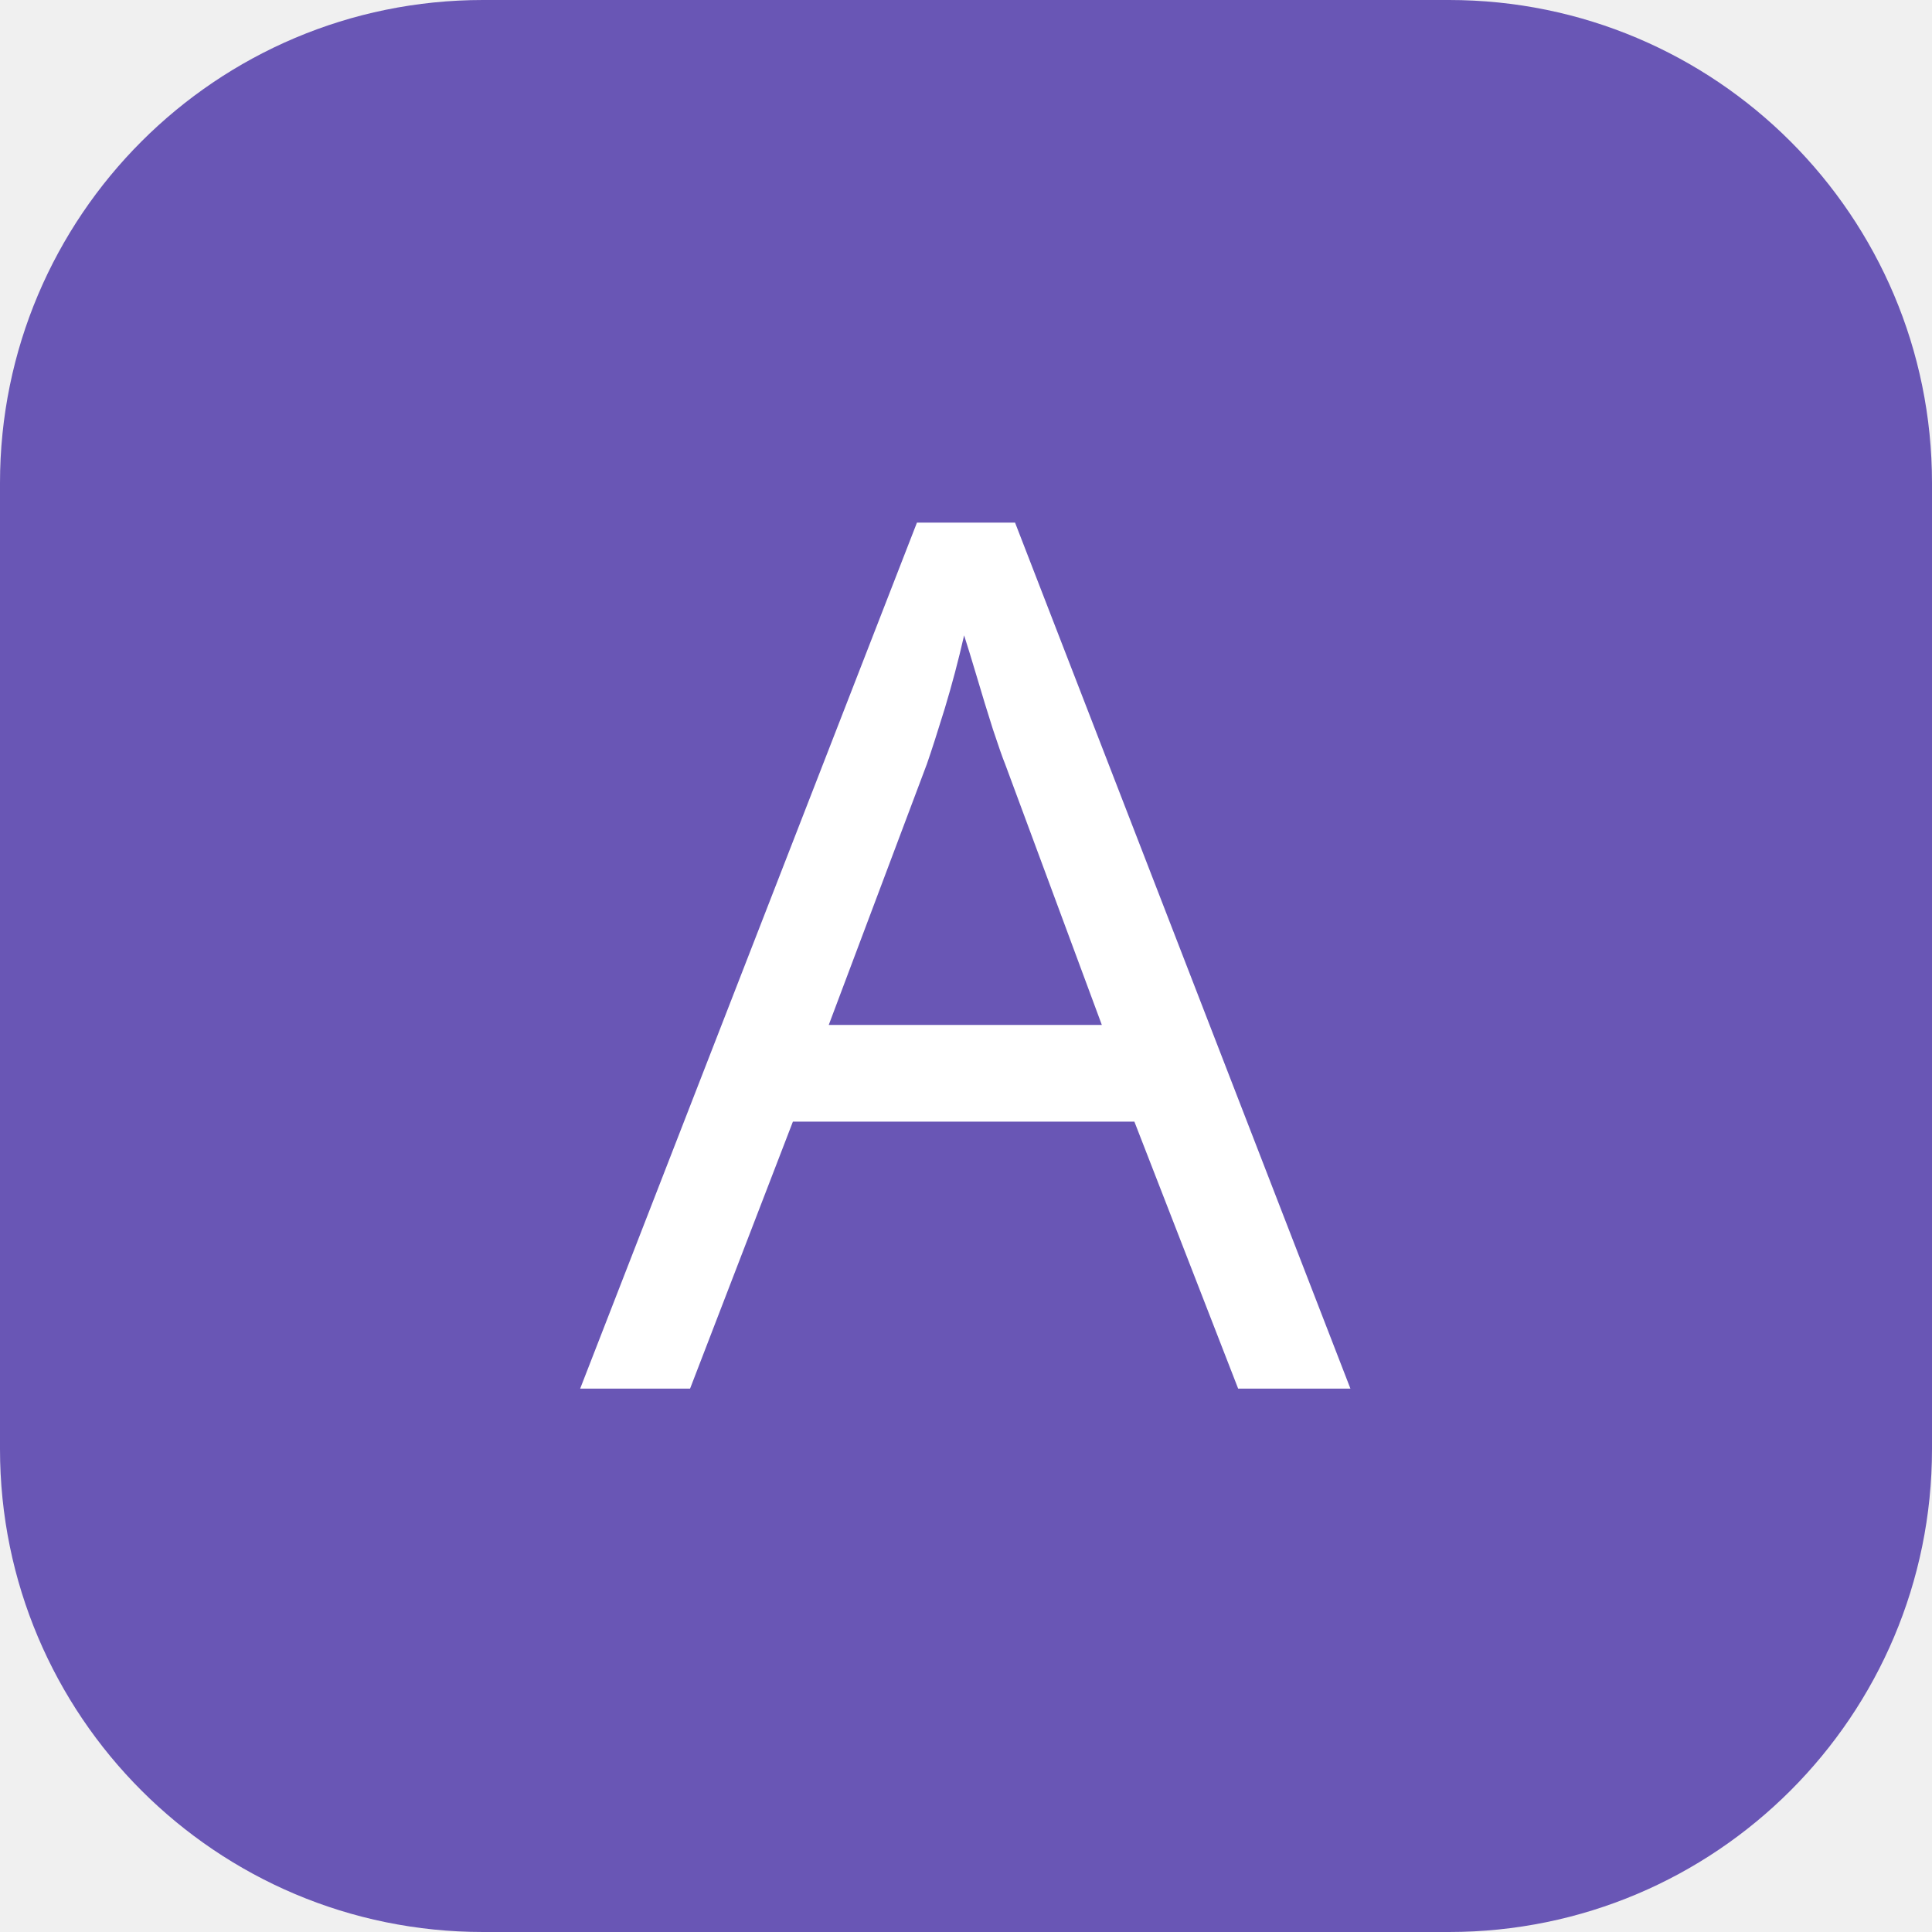
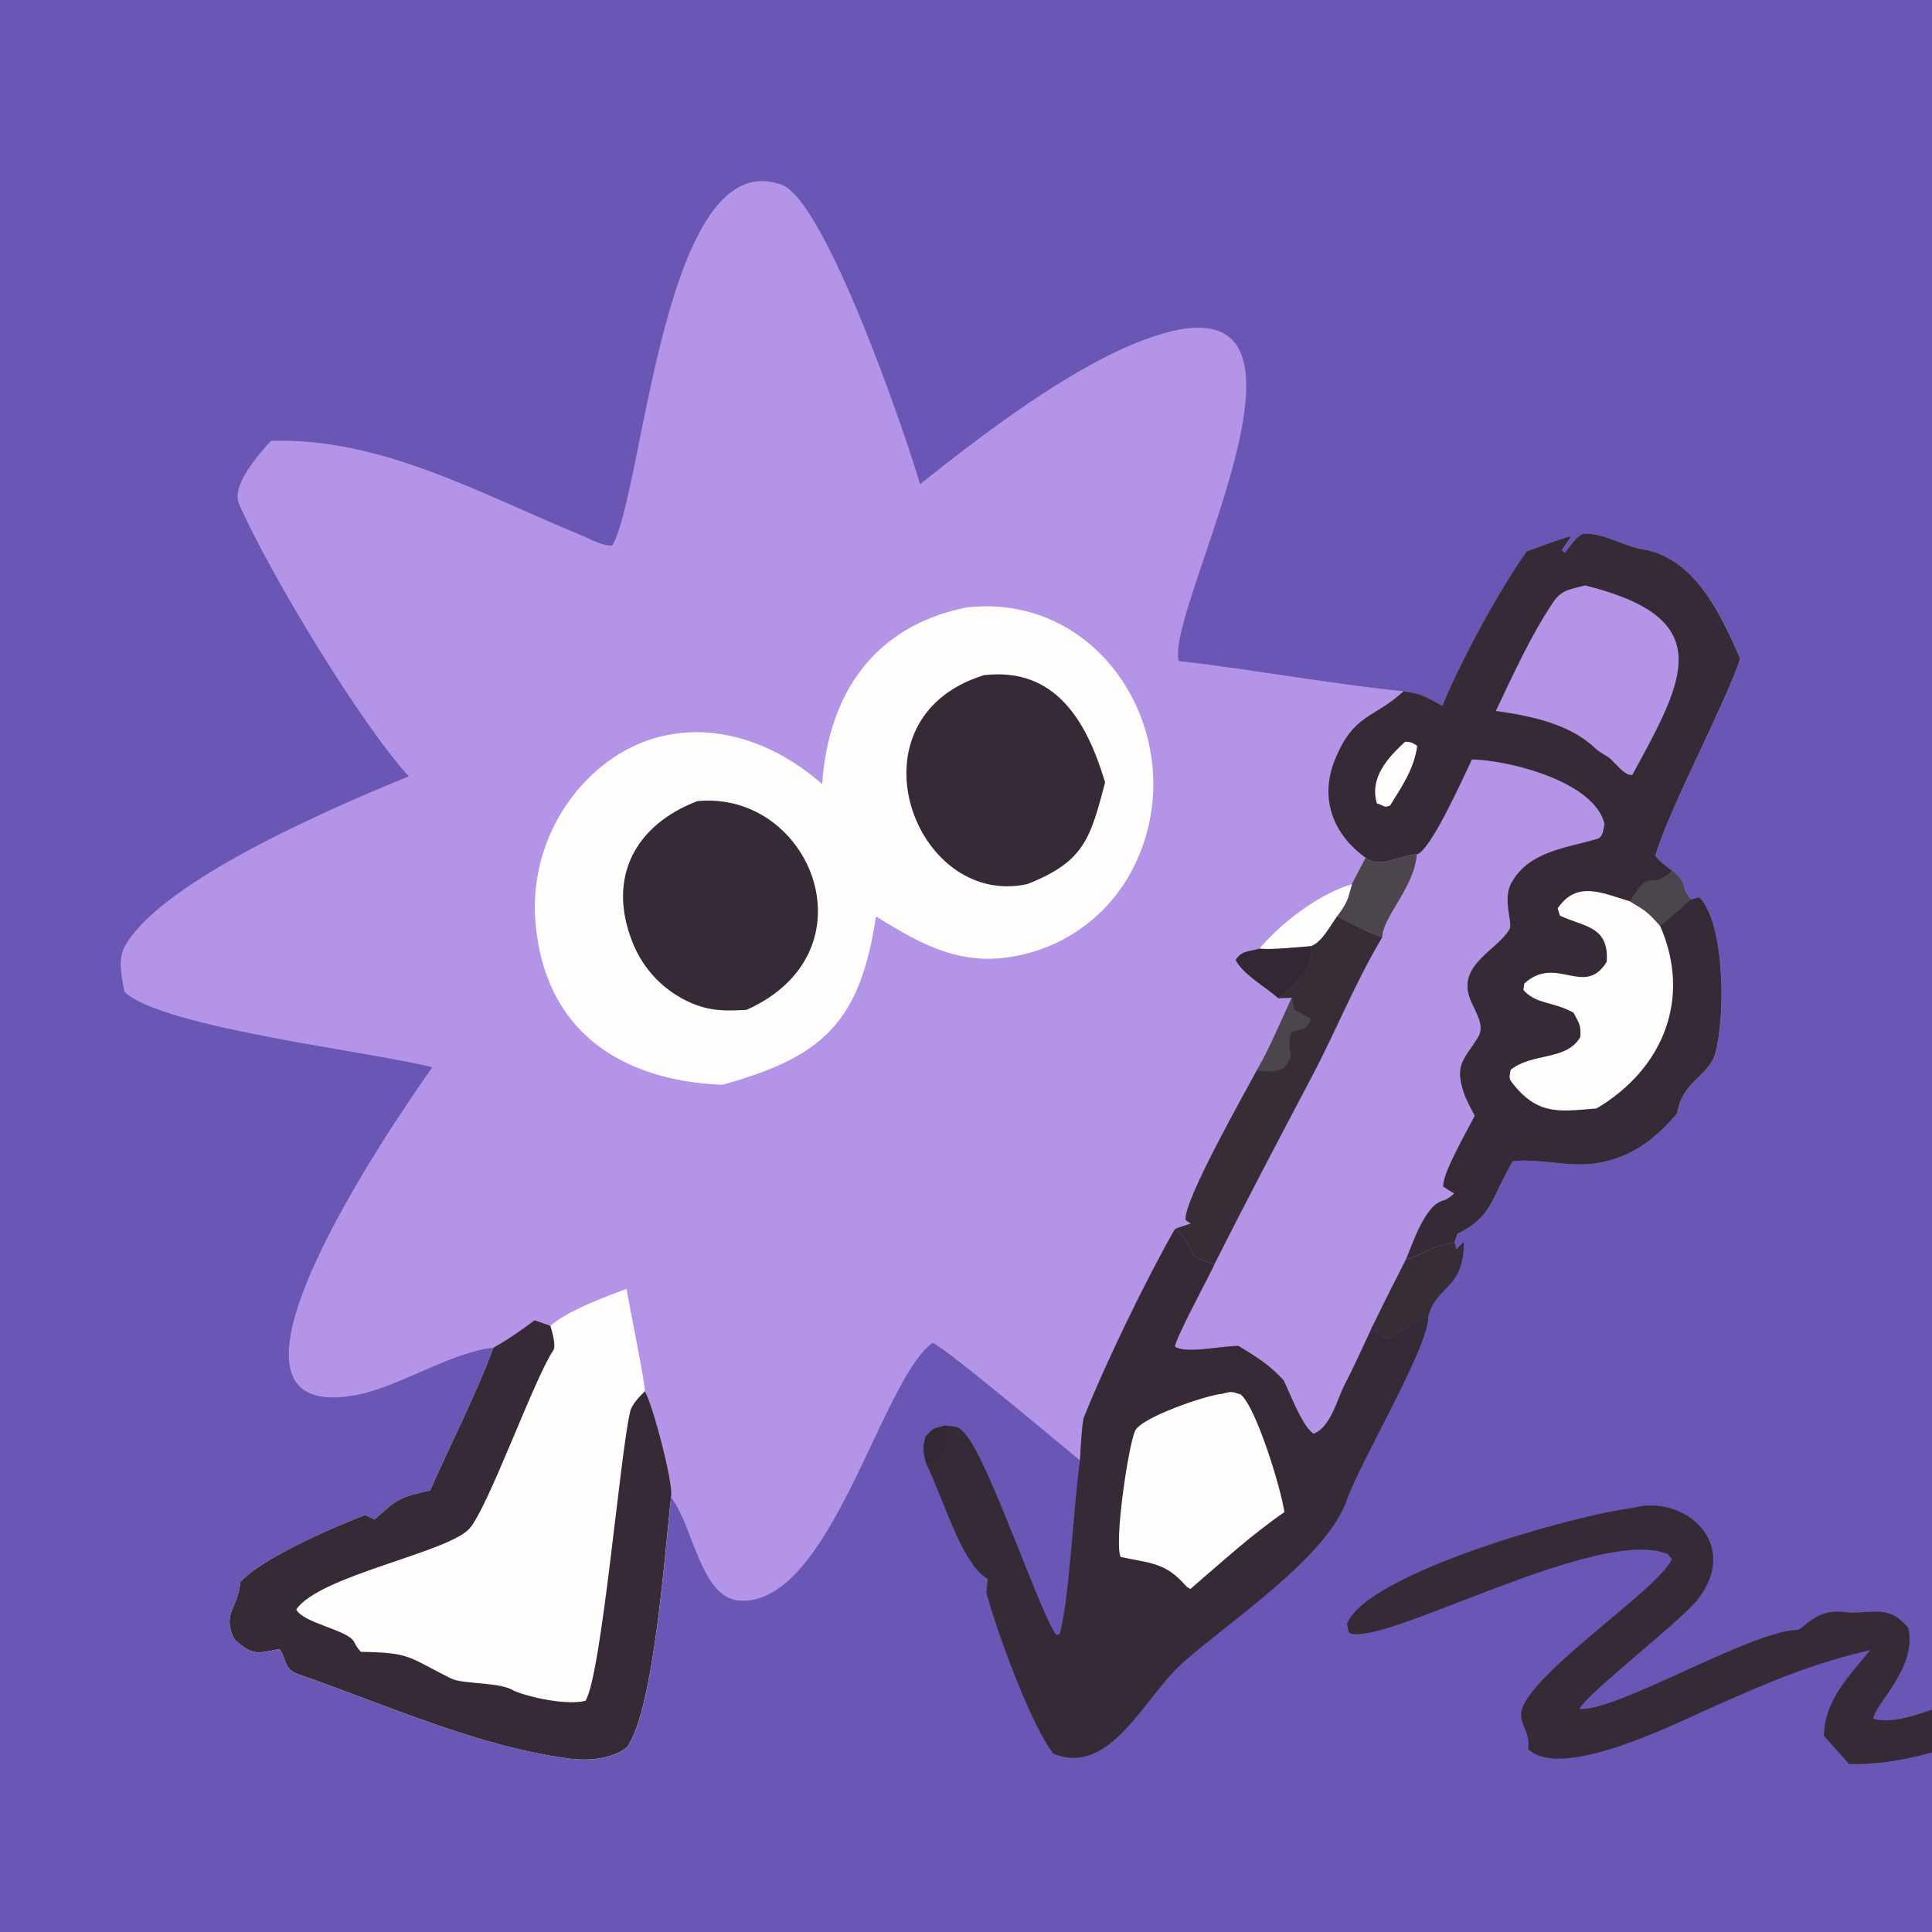
- <svg xmlns="http://www.w3.org/2000/svg" viewBox="0 0 64 64">
-   <rect width="64" height="64" rx="16" fill="#6956B5" />
-   <text x="32" y="46" font-family="Anton,Impact,Arial Narrow,sans-serif" font-size="40" fill="#fff" text-anchor="middle">A</text>
+ <svg xmlns="http://www.w3.org/2000/svg" width="32" height="32" viewBox="0 0 32 32" fill="none">
+   <g clip-path="url(#clip0_508_3904)">
+     <rect width="32" height="32" fill="#6956B5" />
+     <path d="M4.487 7.302C6.316 7.242 7.976 8.189 9.629 8.866C9.771 8.924 10.006 9.059 10.144 9.032C10.663 8.136 10.989 2.339 12.951 3.062C13.666 3.326 14.98 7.129 15.239 8.02C16.269 7.199 17.716 6.092 18.945 5.63C22.53 4.284 19.282 10.079 19.524 10.948C20.767 11.091 22.029 11.326 23.25 11.45C23.557 11.492 23.623 11.541 23.89 11.691C24.202 10.941 24.821 9.791 25.29 9.133C25.385 9.098 25.964 8.882 26.025 8.885L25.873 9.114L25.921 9.156C25.995 9.066 26.143 8.841 26.247 8.84C26.593 8.836 26.872 9.04 27.218 9.099C28.093 9.248 28.521 10.22 28.825 10.909C28.558 11.704 27.692 13.302 27.423 14.155C27.406 14.207 27.614 14.359 27.694 14.421C27.988 14.654 27.809 14.692 28.009 14.896L28.148 14.861C28.577 15.3 28.577 16.825 28.417 17.431C28.311 17.832 27.869 17.894 27.782 18.443C27.393 18.902 26.955 19.219 26.342 19.28C25.956 19.319 25.381 19.183 25.06 19.235C24.709 19.822 24.726 20.159 24.142 20.436L24.092 20.582C23.645 20.641 23.553 20.804 23.291 20.856C23.109 21.21 22.93 21.566 22.756 21.924C22.605 22.246 22.436 22.627 22.273 22.937C22.143 23.199 22.037 23.644 21.759 23.748C21.576 23.633 21.379 23.103 21.262 22.861C21.001 22.584 20.842 22.498 20.517 22.293C20.204 22.294 19.649 22.428 19.462 22.305C19.451 22.206 20.018 21.153 20.116 20.943C19.973 20.893 19.867 20.868 19.749 20.773C19.671 20.561 19.629 20.51 19.463 20.358C18.99 21.181 18.316 22.575 17.957 23.474C17.922 23.563 17.897 24.062 17.891 24.191C17.584 23.942 15.665 22.325 15.447 22.242C14.595 22.844 13.754 26.596 12.257 26.512C11.605 26.475 11.493 25.299 11.117 24.804C11.021 25.6 10.842 28.298 10.387 28.939C10.149 29.137 9.739 29.167 9.443 29.129C7.912 28.931 6.407 28.237 4.951 27.734C4.689 27.643 4.757 27.468 4.63 27.313C4.26 27.388 4.185 27.424 3.886 27.153C3.681 26.747 3.925 26.639 3.975 26.272L3.984 26.201C4.334 25.815 5.52 25.294 6.053 25.093C6.105 25.118 6.156 25.143 6.208 25.168C6.589 24.817 6.632 24.8 7.127 24.685C7.446 23.964 7.917 23.036 8.174 22.323C7.504 22.387 6.607 22.963 5.945 23.097C2.976 23.699 6.564 18.524 7.16 17.678C6.191 17.422 2.677 17.024 2.06 16.426C2.018 16.183 1.946 15.891 2.067 15.674C2.687 14.564 5.659 13.313 6.77 12.859C5.978 11.991 4.494 9.551 3.961 8.353C3.825 8.047 4.263 7.551 4.487 7.302Z" fill="#B494E6" />
+     <path d="M25.288 9.132C25.383 9.098 25.962 8.882 26.023 8.884L25.871 9.113L25.919 9.155C25.993 9.066 26.141 8.84 26.245 8.839C26.591 8.836 26.87 9.04 27.216 9.099C28.091 9.248 28.519 10.22 28.823 10.909C28.556 11.703 27.69 13.302 27.421 14.155C27.404 14.206 27.612 14.358 27.692 14.42C27.986 14.653 27.807 14.692 28.007 14.896L28.146 14.861C28.575 15.3 28.575 16.824 28.415 17.431C28.309 17.831 27.867 17.894 27.779 18.442C27.391 18.902 26.953 19.218 26.34 19.28C25.954 19.318 25.379 19.182 25.058 19.235C24.707 19.821 24.724 20.159 24.14 20.436L24.09 20.582C23.643 20.64 23.551 20.803 23.289 20.856C23.107 21.21 22.928 21.566 22.754 21.924C22.603 22.245 22.434 22.627 22.271 22.936C22.141 23.199 22.035 23.643 21.757 23.747C21.574 23.632 21.377 23.103 21.259 22.86C20.999 22.583 20.84 22.497 20.515 22.292C20.202 22.294 19.647 22.427 19.46 22.305C19.449 22.206 20.016 21.152 20.114 20.943C19.971 20.892 19.866 20.867 19.747 20.772C19.669 20.561 19.627 20.509 19.461 20.358C19.534 20.326 19.645 20.294 19.724 20.268L19.637 20.207C19.605 19.89 20.602 18.13 20.814 17.736C21 17.432 21.241 16.866 21.399 16.526L21.172 16.534C21.441 16.367 21.764 16.002 21.713 15.671C21.896 15.6 22.009 15.367 22.147 15.176C22.314 14.951 22.323 14.906 22.392 14.644L22.62 14.207C22.085 13.823 21.847 13.232 22.112 12.58C22.412 11.839 22.74 11.896 23.201 11.491L23.248 11.45C23.555 11.491 23.621 11.541 23.889 11.69C24.2 10.941 24.819 9.791 25.288 9.132Z" fill="#362A36" />
+     <path d="M24.38 12.578C25.016 12.594 26.413 12.951 26.576 13.648C26.555 13.746 26.552 13.865 26.456 13.894C25.941 14.046 25.331 14.099 25.039 14.613C24.875 14.9 25.064 15.284 25.002 15.392C24.805 15.73 24.164 15.97 24.334 16.501C24.389 16.7 24.615 16.96 24.484 17.175C24.262 17.542 24.086 17.617 24.242 18.09C24.289 18.231 24.36 18.35 24.426 18.481C24.303 18.725 23.879 19.454 23.905 19.656L24.085 19.768C24.022 19.828 23.97 19.865 23.89 19.889C23.608 19.971 23.41 20.557 23.289 20.856C23.107 21.21 22.928 21.566 22.754 21.924C22.603 22.246 22.434 22.627 22.271 22.937C22.141 23.199 22.035 23.644 21.757 23.748C21.574 23.633 21.377 23.103 21.259 22.861C20.999 22.584 20.84 22.498 20.515 22.293C20.202 22.294 19.647 22.428 19.46 22.306C19.449 22.206 20.016 21.153 20.114 20.943C19.971 20.893 19.866 20.868 19.747 20.773C19.669 20.561 19.627 20.51 19.461 20.358C19.534 20.326 19.645 20.294 19.724 20.268L19.637 20.207C19.605 19.89 20.602 18.13 20.814 17.736C21 17.432 21.241 16.866 21.399 16.526L21.172 16.534C21.441 16.367 21.764 16.003 21.713 15.671C21.896 15.6 22.009 15.367 22.147 15.177C22.314 14.952 22.323 14.906 22.392 14.645L22.62 14.207C22.868 14.399 23.18 14.156 23.469 14.15C23.699 14.089 24.25 12.848 24.38 12.578Z" fill="#B494E6" />
+     <path d="M22.146 15.175C22.38 15.293 22.65 15.44 22.894 15.523C22.431 16.305 22.144 17.042 21.734 17.822C21.183 18.867 20.646 19.885 20.113 20.942C19.97 20.892 19.865 20.867 19.746 20.772C19.668 20.56 19.627 20.509 19.46 20.357C19.534 20.325 19.645 20.293 19.723 20.267L19.637 20.206C19.605 19.889 20.601 18.129 20.814 17.735C20.999 17.431 21.241 16.865 21.398 16.525L21.171 16.533C21.44 16.366 21.763 16.002 21.712 15.67C21.895 15.599 22.008 15.366 22.146 15.175Z" fill="#372D37" />
+     <path d="M21.399 16.526L21.439 16.725L21.714 16.875C21.64 17.066 21.579 17.046 21.383 17.094C21.293 17.525 21.491 17.357 21.271 17.69C21.104 17.767 21.005 17.744 20.814 17.736C21 17.432 21.241 16.866 21.399 16.526Z" fill="#4D454E" />
+     <path d="M22.62 14.207C22.868 14.399 23.179 14.156 23.468 14.151C23.419 14.711 22.905 15.181 22.894 15.524C22.651 15.441 22.38 15.294 22.146 15.177C22.314 14.952 22.323 14.907 22.392 14.645L22.62 14.207Z" fill="#4D454E" />
+     <path d="M26.442 18.36C25.866 18.405 25.497 18.482 25.086 17.984C24.983 17.859 24.998 17.87 25.02 17.72C25.386 17.43 25.942 17.573 26.174 17.179C26.189 16.98 26.159 16.956 26.061 16.772C25.72 16.585 25.444 16.636 25.233 16.399L25.246 16.292C25.775 15.803 26.242 16.532 26.612 15.931C26.656 15.335 26.23 15.352 25.838 15.166L25.799 15.046C26.12 14.577 26.534 14.792 26.997 14.929C27.253 15.082 27.296 15.105 27.497 15.336C28.024 16.536 27.546 17.709 26.442 18.36Z" fill="#FEFDFC" />
+     <path d="M27.694 14.42C27.988 14.653 27.809 14.692 28.009 14.896C27.843 15.046 27.673 15.193 27.499 15.335C27.298 15.105 27.255 15.081 26.999 14.928C27.343 14.335 27.318 14.774 27.694 14.42Z" fill="#4D454E" />
+     <path d="M26.253 9.696C28.48 10.248 27.896 11.255 27.036 12.836C26.911 12.838 26.835 12.723 26.719 12.615C26.656 12.528 26.519 12.487 26.419 12.391C25.989 11.983 25.343 11.857 24.776 11.775C25.068 11.165 25.349 10.534 25.727 9.973C25.871 9.758 26.021 9.763 26.253 9.696Z" fill="#B494E6" />
+     <path d="M23.273 12.285C23.384 12.292 23.378 12.295 23.474 12.354C23.418 12.743 23.229 13.01 23.024 13.343C22.911 13.378 22.96 13.362 22.805 13.305C22.68 12.878 22.988 12.55 23.273 12.285Z" fill="#FEFDFC" />
+     <path d="M10.378 21.348C10.416 21.598 10.697 22.959 10.68 23.045C10.797 23.209 11.174 24.621 11.114 24.805C11.019 25.6 10.84 28.299 10.385 28.94C10.147 29.138 9.737 29.168 9.441 29.129C7.91 28.931 6.404 28.238 4.948 27.735C4.686 27.644 4.754 27.468 4.627 27.314C4.258 27.389 4.182 27.424 3.883 27.154C3.679 26.748 3.923 26.64 3.972 26.273L3.982 26.202C4.331 25.816 5.517 25.295 6.051 25.094C6.102 25.119 6.154 25.144 6.205 25.169C6.586 24.818 6.63 24.8 7.125 24.686C7.443 23.965 7.914 23.037 8.171 22.324C8.436 22.171 8.612 22.049 8.854 21.868L9.116 21.959C9.404 21.709 10.015 21.482 10.378 21.348Z" fill="#FEFDFC" />
+     <path d="M8.171 22.323C8.436 22.17 8.612 22.048 8.854 21.867L9.116 21.958C9.142 22.042 9.214 22.291 9.165 22.364C8.847 22.834 8.079 24.99 7.772 25.322C7.403 25.72 5.286 26.098 4.907 26.658C5.023 26.885 5.753 26.995 5.862 27.189C5.907 27.27 5.902 27.274 5.977 27.36C6.807 27.373 6.746 27.439 7.47 27.801C7.672 27.901 8.287 27.855 8.511 28.004C8.789 28.122 9.397 28.247 9.697 28.171C9.966 27.742 10.268 24.086 10.438 23.378C10.466 23.258 10.593 23.132 10.68 23.044C10.797 23.208 11.174 24.62 11.114 24.804C11.019 25.599 10.84 28.298 10.385 28.939C10.147 29.137 9.737 29.167 9.441 29.129C7.91 28.931 6.404 28.237 4.948 27.734C4.686 27.643 4.754 27.467 4.627 27.313C4.258 27.388 4.182 27.424 3.883 27.153C3.679 26.747 3.923 26.639 3.972 26.272L3.982 26.201C4.331 25.815 5.517 25.294 6.051 25.093C6.102 25.118 6.154 25.143 6.205 25.168C6.586 24.817 6.63 24.799 7.125 24.685C7.443 23.964 7.914 23.036 8.171 22.323Z" fill="#362A36" />
+     <path d="M20.859 15.713C21.227 15.278 21.847 14.805 22.392 14.645C22.323 14.906 22.314 14.952 22.146 15.177C22.008 15.367 21.896 15.601 21.713 15.671C21.462 15.692 21.101 15.733 20.859 15.713Z" fill="#FEFDFC" />
+     <path d="M20.861 15.713C21.103 15.732 21.463 15.691 21.715 15.671C21.765 16.003 21.442 16.367 21.173 16.534C20.933 16.326 20.594 16.144 20.464 15.898C20.58 15.744 20.64 15.771 20.861 15.713Z" fill="#322732" />
+     <path d="M16.018 10.06C18.393 9.799 19.873 12.495 18.682 14.536C18.302 15.177 17.677 15.637 16.951 15.808C15.972 16.043 15.298 15.669 14.509 15.178C14.246 16.933 13.629 17.509 11.96 17.968C10.287 17.897 9.031 17.083 8.871 15.3C8.798 14.501 9.047 13.707 9.561 13.092C10.693 11.756 12.374 11.89 13.618 12.988C13.72 11.477 14.492 10.36 16.018 10.06Z" fill="#FEFDFC" />
+     <path d="M16.297 11.183C17.492 11.045 18.005 11.961 18.304 12.959C18.058 13.889 17.962 14.27 17.014 14.644C15.133 15.05 13.994 11.896 16.297 11.183Z" fill="#362A36" />
+     <path d="M11.55 13.269C13.43 13.09 14.511 15.765 12.366 16.726C12.03 16.746 11.773 16.749 11.461 16.618C11.004 16.424 10.646 16.053 10.469 15.589C10.057 14.529 10.522 13.663 11.55 13.269Z" fill="#362A36" />
+     <path d="M19.46 20.359C19.627 20.511 19.668 20.561 19.746 20.773C19.865 20.869 19.97 20.893 20.113 20.944C20.016 21.153 19.448 22.207 19.46 22.306C19.647 22.428 20.202 22.295 20.514 22.293C20.84 22.498 20.998 22.584 21.259 22.861C21.377 23.104 21.573 23.633 21.757 23.748C22.035 23.644 22.141 23.2 22.27 22.937C22.434 22.628 22.602 22.246 22.753 21.925C22.854 22.121 22.796 22.072 22.97 22.172C23.125 22.144 23.373 21.898 23.657 21.797C23.677 22.29 22.534 24.198 22.309 24.842C21.975 25.798 20.375 26.845 19.597 27.534C18.941 28.116 18.398 29.43 17.447 29.046C17.071 28.566 16.509 27.015 16.338 26.382C16.346 26.306 16.353 26.23 16.36 26.154L16.323 26.129C15.905 25.84 15.617 24.795 15.342 24.249C15.29 24.039 15.277 24.005 15.33 23.797C15.491 23.63 15.422 23.683 15.656 23.611C15.863 23.639 15.874 23.607 16.014 23.785C16.415 24.295 17.239 26.754 17.498 27.083L17.551 27.063C17.709 26.534 17.788 24.862 17.888 24.192C17.895 24.062 17.919 23.564 17.954 23.475C18.313 22.575 18.988 21.182 19.46 20.359Z" fill="#362A36" />
+     <path d="M15.342 24.248C15.29 24.038 15.277 24.004 15.33 23.796C15.491 23.629 15.422 23.682 15.656 23.611C15.655 23.885 15.704 23.945 15.57 24.136L15.342 24.248Z" fill="#322732" />
+     <path d="M20.247 23.085C20.406 23.042 20.403 23.05 20.552 23.098C20.814 23.326 21.223 24.673 21.273 25.046C20.725 25.423 20.223 25.885 19.716 26.319L19.653 26.279C19.311 25.881 19.074 25.897 18.561 25.788C18.452 25.556 18.683 23.967 18.801 23.7C18.899 23.478 19.97 23.11 20.247 23.085Z" fill="#FEFDFC" />
+     <path d="M27.027 24.98C27.892 24.73 28.855 25.569 28.11 26.504C27.825 26.862 26.25 28.078 26.162 28.306C26.771 28.357 28.994 27.014 29.768 26.997C29.863 26.996 30.075 26.642 30.525 26.699C30.978 26.757 31.259 26.539 31.607 26.964C31.757 27.624 31.058 28.215 31.027 28.465C31.759 28.729 34.113 27.171 34.625 27.354L34.627 27.466L34.456 27.54C33.731 28.559 31.84 29.257 30.627 29.218L30.21 28.751C30.222 28.164 30.616 27.772 30.977 27.332L30.94 27.34C29.963 27.565 29.202 27.903 28.285 28.311C27.672 28.584 25.861 29.491 25.311 28.97C25.358 28.668 25.131 28.533 25.211 28.302C25.435 27.646 27.481 26.311 27.691 25.824L27.624 25.741C26.47 25.258 22.873 27.311 22.342 27.043L22.31 26.898C22.622 26.065 26.082 25.091 27.027 24.98Z" fill="#362A36" />
+     <path d="M24.091 20.582L24.123 20.692L24.245 20.565C24.252 21.357 23.797 21.28 23.658 21.797C23.375 21.898 23.126 22.143 22.971 22.172C22.797 22.072 22.855 22.121 22.755 21.925C22.929 21.566 23.108 21.21 23.29 20.857C23.552 20.804 23.644 20.641 24.091 20.582Z" fill="#372D37" />
+   </g>
+   <defs>
+     <clipPath id="clip0_508_3904">
+       <rect width="32" height="32" fill="white" />
+     </clipPath>
+   </defs>
</svg>
